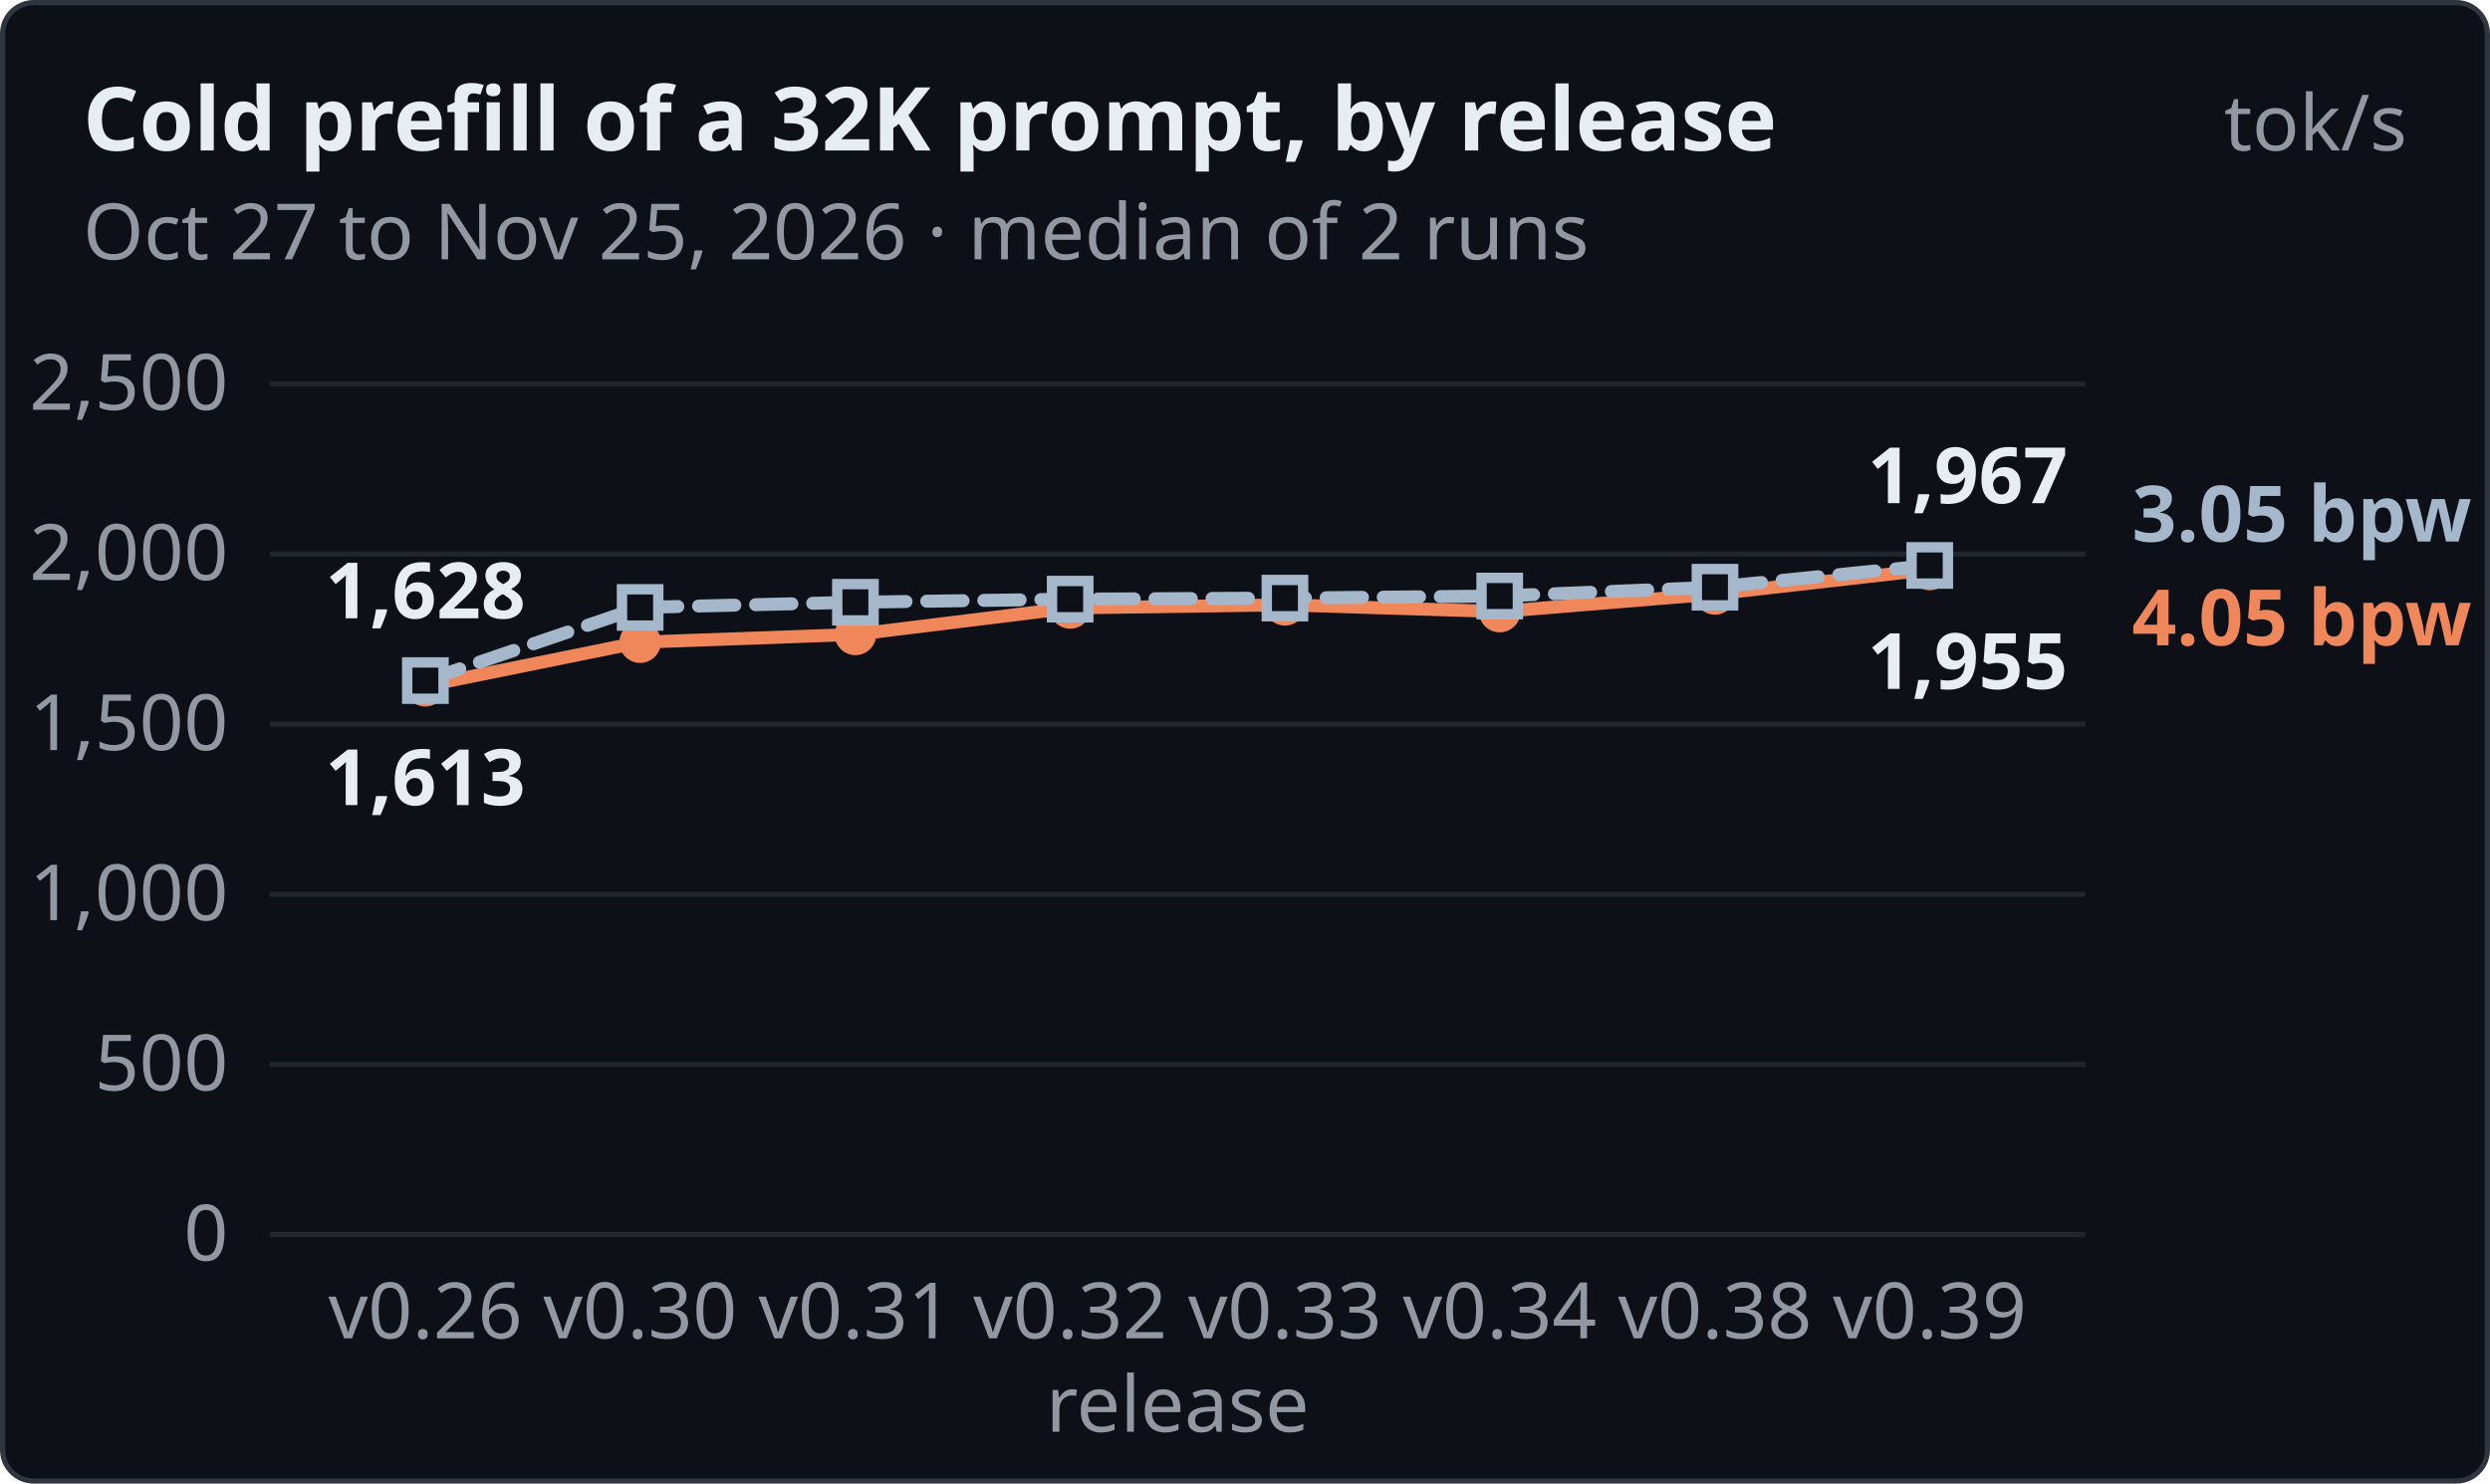
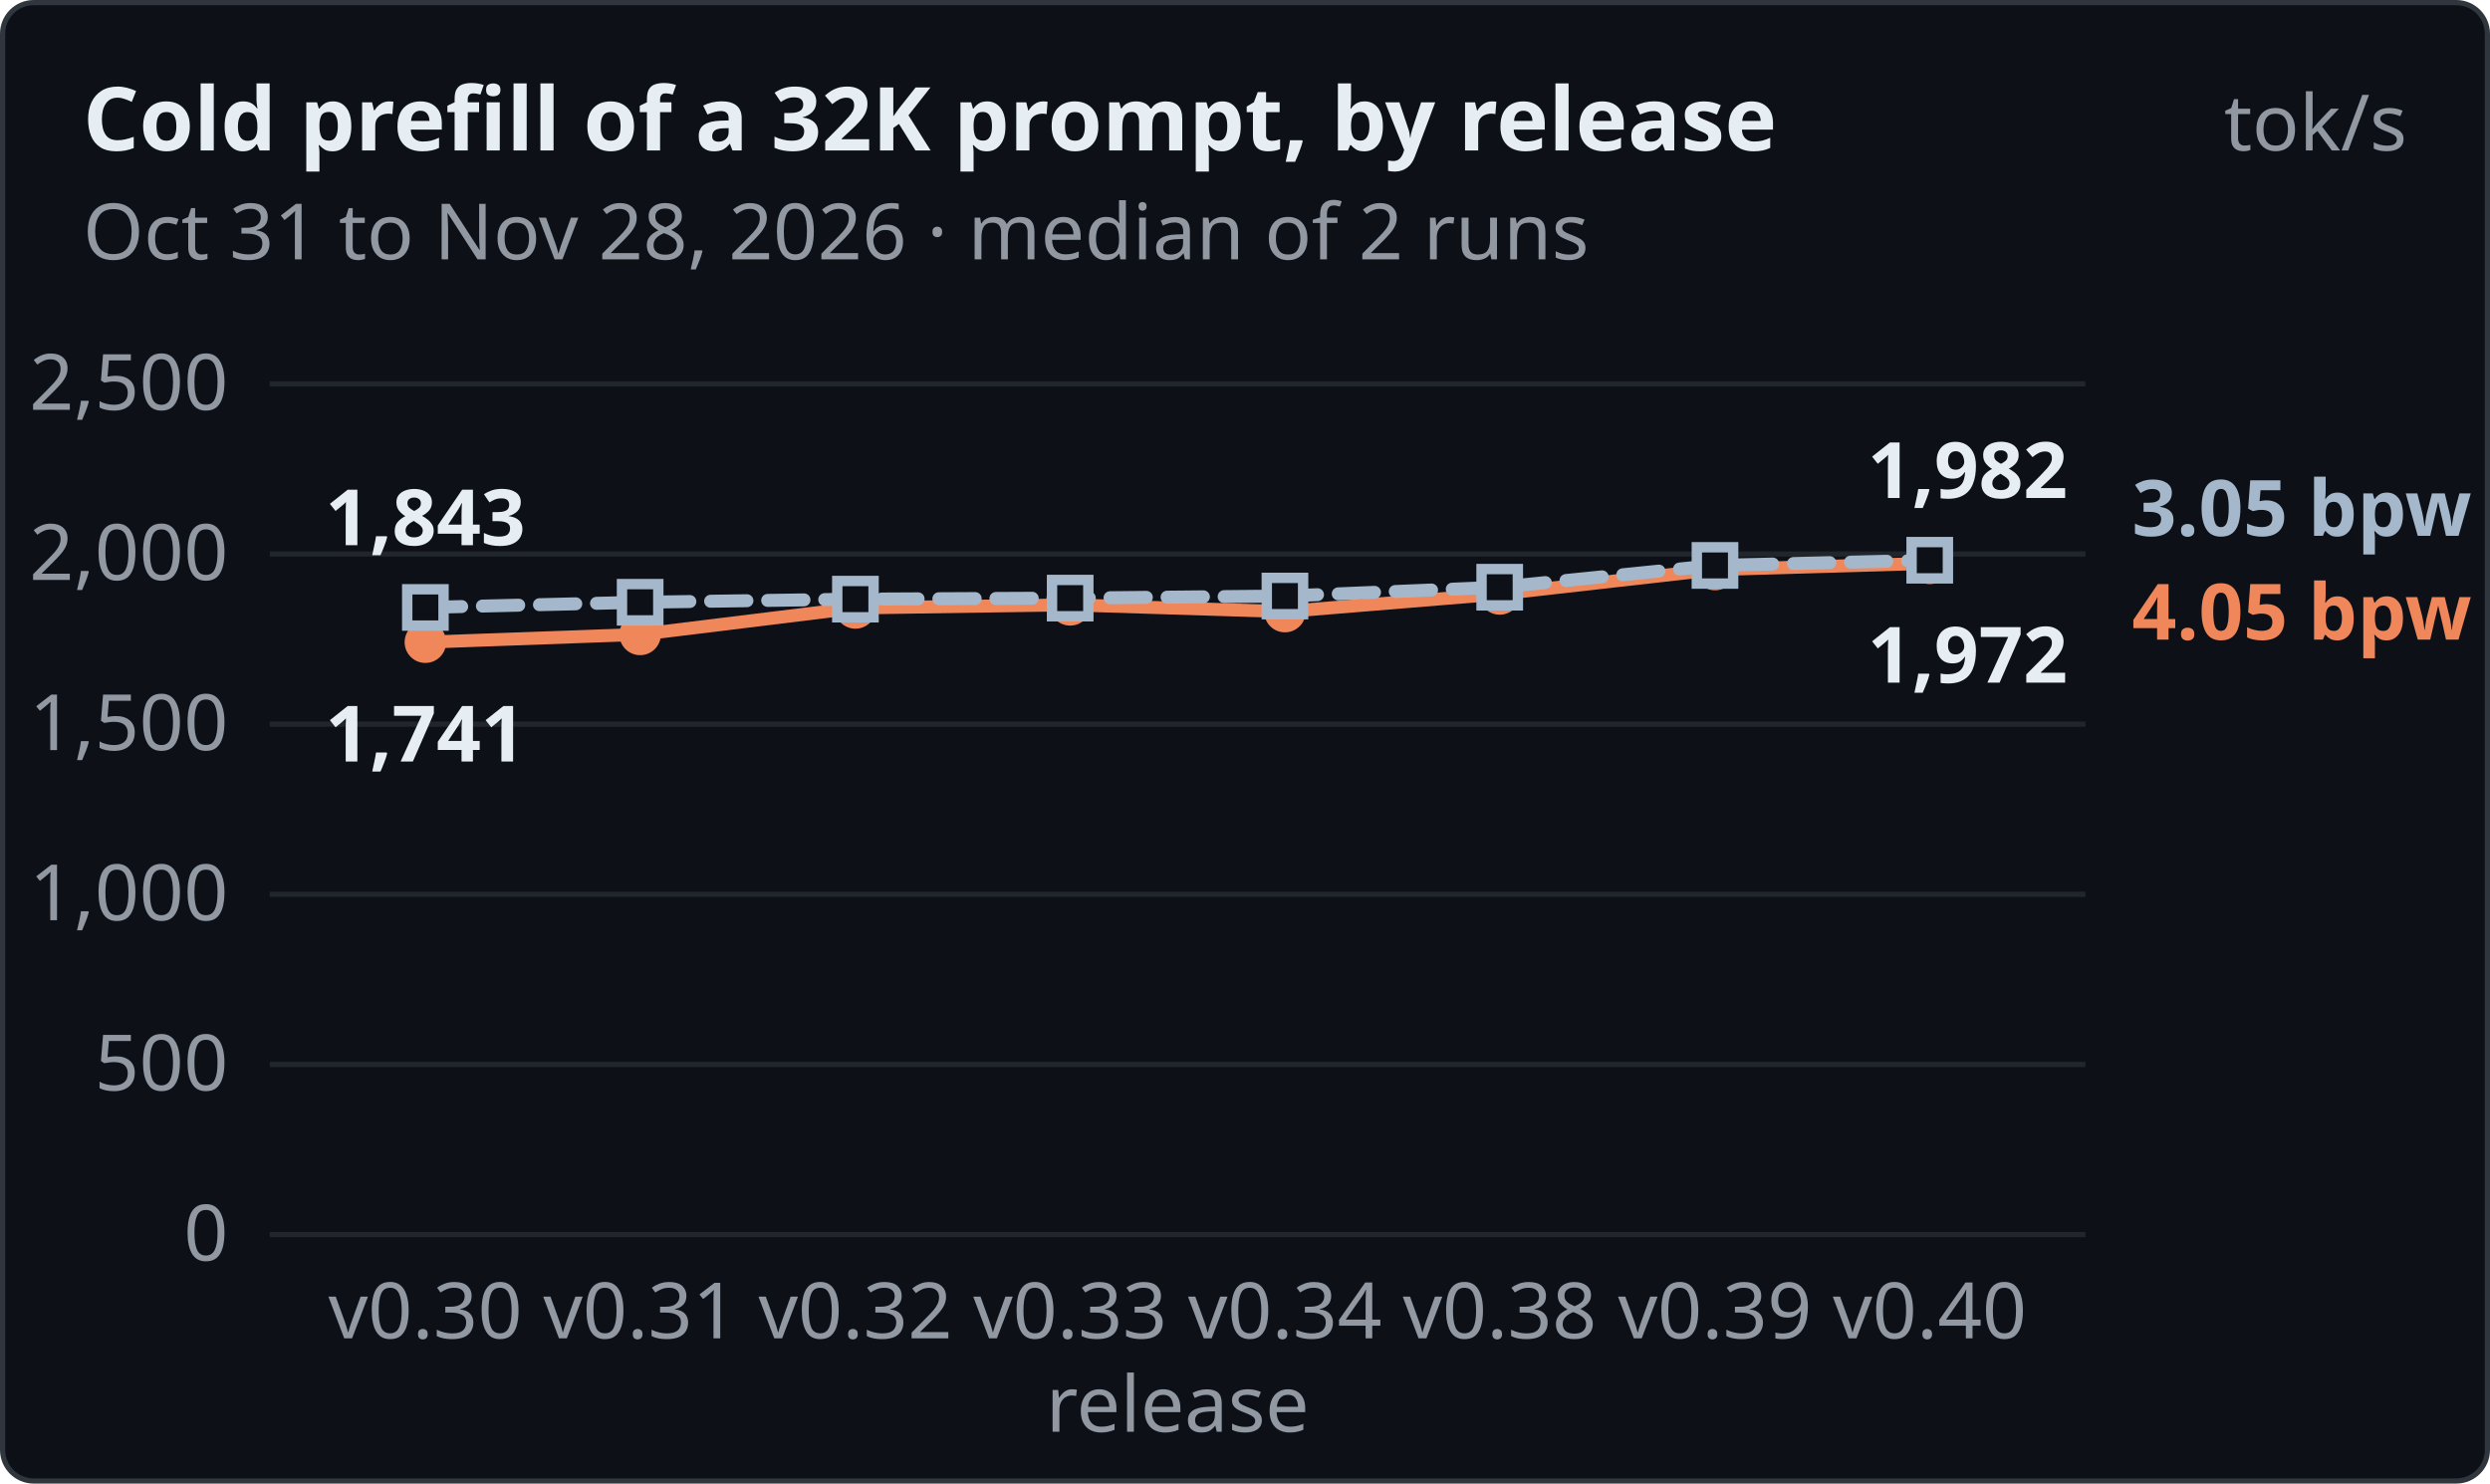
- <svg xmlns="http://www.w3.org/2000/svg" viewBox="0 0 480 286" width="480" height="286" role="img" aria-label="Line chart: Cold prefill of a 32K prompt, by release, in tokens per second: 4.05 bpw from 1,613 at v0.26.0 to 1,955 at v0.39.0; 3.05 bpw from 1,628 at v0.26.0 to 1,967 at v0.39.0. Oct 27 to Nov 25, 2026." font-family="-apple-system,BlinkMacSystemFont,'Segoe UI','Noto Sans',Helvetica,Arial,sans-serif">
+ <svg xmlns="http://www.w3.org/2000/svg" viewBox="0 0 480 286" width="480" height="286" role="img" aria-label="Line chart: Cold prefill of a 32K prompt, by release, in tokens per second: 4.05 bpw from 1,741 at v0.30.0 to 1,972 at v0.40.0; 3.05 bpw from 1,843 at v0.30.0 to 1,982 at v0.40.0. Oct 31 to Nov 28, 2026." font-family="-apple-system,BlinkMacSystemFont,'Segoe UI','Noto Sans',Helvetica,Arial,sans-serif">
  <rect x="0.5" y="0.5" width="479" height="285" rx="6" fill="#0d1117" stroke="#30363d" />
  <text x="16" y="29" font-size="17" font-weight="600" fill="#e6edf3">Cold prefill of a 32K prompt, by release</text>
-   <text x="16" y="50" font-size="15" fill="#9198a1">Oct 27 to Nov 25, 2026 · median of 2 runs</text>
+   <text x="16" y="50" font-size="15" fill="#9198a1">Oct 31 to Nov 28, 2026 · median of 2 runs</text>
  <line x1="52" y1="238.0" x2="402" y2="238.0" stroke="#21262d" stroke-width="1" />
  <text x="44" y="243.0" font-size="15" text-anchor="end" fill="#9198a1">0</text>
  <line x1="52" y1="205.2" x2="402" y2="205.2" stroke="#21262d" stroke-width="1" />
  <text x="44" y="210.2" font-size="15" text-anchor="end" fill="#9198a1">500</text>
  <line x1="52" y1="172.4" x2="402" y2="172.4" stroke="#21262d" stroke-width="1" />
  <text x="44" y="177.4" font-size="15" text-anchor="end" fill="#9198a1">1,000</text>
  <line x1="52" y1="139.6" x2="402" y2="139.6" stroke="#21262d" stroke-width="1" />
  <text x="44" y="144.6" font-size="15" text-anchor="end" fill="#9198a1">1,500</text>
  <line x1="52" y1="106.8" x2="402" y2="106.8" stroke="#21262d" stroke-width="1" />
  <text x="44" y="111.8" font-size="15" text-anchor="end" fill="#9198a1">2,000</text>
  <line x1="52" y1="74.0" x2="402" y2="74.0" stroke="#21262d" stroke-width="1" />
  <text x="44" y="79.0" font-size="15" text-anchor="end" fill="#9198a1">2,500</text>
  <text x="464" y="29" font-size="15" text-anchor="end" fill="#9198a1">tok/s</text>
-   <text x="82.0" y="258" font-size="15" text-anchor="middle" fill="#9198a1">v0.26</text>
-   <text x="123.4" y="258" font-size="15" text-anchor="middle" fill="#9198a1">v0.30</text>
-   <text x="164.9" y="258" font-size="15" text-anchor="middle" fill="#9198a1">v0.31</text>
-   <text x="206.3" y="258" font-size="15" text-anchor="middle" fill="#9198a1">v0.32</text>
-   <text x="247.7" y="258" font-size="15" text-anchor="middle" fill="#9198a1">v0.33</text>
-   <text x="289.1" y="258" font-size="15" text-anchor="middle" fill="#9198a1">v0.34</text>
-   <text x="330.6" y="258" font-size="15" text-anchor="middle" fill="#9198a1">v0.38</text>
-   <text x="372.0" y="258" font-size="15" text-anchor="middle" fill="#9198a1">v0.39</text>
+   <text x="82.0" y="258" font-size="15" text-anchor="middle" fill="#9198a1">v0.30</text>
+   <text x="123.4" y="258" font-size="15" text-anchor="middle" fill="#9198a1">v0.31</text>
+   <text x="164.9" y="258" font-size="15" text-anchor="middle" fill="#9198a1">v0.32</text>
+   <text x="206.3" y="258" font-size="15" text-anchor="middle" fill="#9198a1">v0.33</text>
+   <text x="247.7" y="258" font-size="15" text-anchor="middle" fill="#9198a1">v0.34</text>
+   <text x="289.1" y="258" font-size="15" text-anchor="middle" fill="#9198a1">v0.38</text>
+   <text x="330.6" y="258" font-size="15" text-anchor="middle" fill="#9198a1">v0.39</text>
+   <text x="372.0" y="258" font-size="15" text-anchor="middle" fill="#9198a1">v0.40</text>
  <text x="227.0" y="276" font-size="15" text-anchor="middle" fill="#9198a1">release</text>
-   <polyline points="82.0,132.2 123.4,123.8 164.9,122.3 206.3,117.2 247.7,116.6 289.1,117.9 330.6,114.5 372.0,109.8" fill="none" stroke="#f0875a" stroke-width="2.5" stroke-linejoin="round" stroke-linecap="round" />
-   <circle cx="82.0" cy="132.2" r="4" fill="#f0875a" />
-   <circle cx="123.4" cy="123.8" r="4" fill="#f0875a" />
-   <circle cx="164.9" cy="122.3" r="4" fill="#f0875a" />
-   <circle cx="206.3" cy="117.2" r="4" fill="#f0875a" />
-   <circle cx="247.7" cy="116.6" r="4" fill="#f0875a" />
-   <circle cx="289.1" cy="117.9" r="4" fill="#f0875a" />
-   <circle cx="330.6" cy="114.5" r="4" fill="#f0875a" />
-   <circle cx="372.0" cy="109.8" r="4" fill="#f0875a" />
-   <text x="82.0" y="155.2" font-size="15" font-weight="600" text-anchor="middle" fill="#e6edf3">1,613</text>
-   <text x="360.0" y="132.8" font-size="15" font-weight="600" text-anchor="start" fill="#e6edf3">1,955</text>
-   <text x="411" y="124.4" font-size="15" font-weight="600" fill="#f0875a">4.05 bpw</text>
-   <polyline points="82.0,131.2 123.4,117.1 164.9,116.1 206.3,115.5 247.7,115.3 289.1,114.9 330.6,113.2 372.0,109.0" fill="none" stroke="#a5b8cb" stroke-width="2.5" stroke-linejoin="round" stroke-linecap="round" stroke-dasharray="7 4" />
-   <rect x="78.5" y="127.7" width="7" height="7" fill="#0d1117" stroke="#a5b8cb" stroke-width="2" />
-   <rect x="119.9" y="113.6" width="7" height="7" fill="#0d1117" stroke="#a5b8cb" stroke-width="2" />
-   <rect x="161.4" y="112.6" width="7" height="7" fill="#0d1117" stroke="#a5b8cb" stroke-width="2" />
-   <rect x="202.8" y="112.0" width="7" height="7" fill="#0d1117" stroke="#a5b8cb" stroke-width="2" />
-   <rect x="244.2" y="111.8" width="7" height="7" fill="#0d1117" stroke="#a5b8cb" stroke-width="2" />
-   <rect x="285.6" y="111.4" width="7" height="7" fill="#0d1117" stroke="#a5b8cb" stroke-width="2" />
-   <rect x="327.1" y="109.7" width="7" height="7" fill="#0d1117" stroke="#a5b8cb" stroke-width="2" />
-   <rect x="368.5" y="105.5" width="7" height="7" fill="#0d1117" stroke="#a5b8cb" stroke-width="2" />
-   <text x="82.0" y="119.2" font-size="15" font-weight="600" text-anchor="middle" fill="#e6edf3">1,628</text>
-   <text x="360.0" y="97.0" font-size="15" font-weight="600" text-anchor="start" fill="#e6edf3">1,967</text>
-   <text x="411" y="104.4" font-size="15" font-weight="600" fill="#a5b8cb">3.05 bpw</text>
+   <polyline points="82.0,123.8 123.4,122.3 164.9,117.2 206.3,116.6 247.7,117.9 289.1,114.5 330.6,109.8 372.0,108.6" fill="none" stroke="#f0875a" stroke-width="2.5" stroke-linejoin="round" stroke-linecap="round" />
+   <circle cx="82.0" cy="123.8" r="4" fill="#f0875a" />
+   <circle cx="123.4" cy="122.3" r="4" fill="#f0875a" />
+   <circle cx="164.9" cy="117.2" r="4" fill="#f0875a" />
+   <circle cx="206.3" cy="116.6" r="4" fill="#f0875a" />
+   <circle cx="247.7" cy="117.9" r="4" fill="#f0875a" />
+   <circle cx="289.1" cy="114.5" r="4" fill="#f0875a" />
+   <circle cx="330.6" cy="109.8" r="4" fill="#f0875a" />
+   <circle cx="372.0" cy="108.6" r="4" fill="#f0875a" />
+   <text x="82.0" y="146.8" font-size="15" font-weight="600" text-anchor="middle" fill="#e6edf3">1,741</text>
+   <text x="360.0" y="131.6" font-size="15" font-weight="600" text-anchor="start" fill="#e6edf3">1,972</text>
+   <text x="411" y="123.3" font-size="15" font-weight="600" fill="#f0875a">4.05 bpw</text>
+   <polyline points="82.0,117.1 123.4,116.1 164.9,115.5 206.3,115.3 247.7,114.9 289.1,113.2 330.6,109.0 372.0,108.0" fill="none" stroke="#a5b8cb" stroke-width="2.5" stroke-linejoin="round" stroke-linecap="round" stroke-dasharray="7 4" />
+   <rect x="78.5" y="113.6" width="7" height="7" fill="#0d1117" stroke="#a5b8cb" stroke-width="2" />
+   <rect x="119.9" y="112.6" width="7" height="7" fill="#0d1117" stroke="#a5b8cb" stroke-width="2" />
+   <rect x="161.4" y="112.0" width="7" height="7" fill="#0d1117" stroke="#a5b8cb" stroke-width="2" />
+   <rect x="202.8" y="111.8" width="7" height="7" fill="#0d1117" stroke="#a5b8cb" stroke-width="2" />
+   <rect x="244.2" y="111.4" width="7" height="7" fill="#0d1117" stroke="#a5b8cb" stroke-width="2" />
+   <rect x="285.6" y="109.7" width="7" height="7" fill="#0d1117" stroke="#a5b8cb" stroke-width="2" />
+   <rect x="327.1" y="105.5" width="7" height="7" fill="#0d1117" stroke="#a5b8cb" stroke-width="2" />
+   <rect x="368.5" y="104.5" width="7" height="7" fill="#0d1117" stroke="#a5b8cb" stroke-width="2" />
+   <text x="82.0" y="105.1" font-size="15" font-weight="600" text-anchor="middle" fill="#e6edf3">1,843</text>
+   <text x="360.0" y="96.0" font-size="15" font-weight="600" text-anchor="start" fill="#e6edf3">1,982</text>
+   <text x="411" y="103.3" font-size="15" font-weight="600" fill="#a5b8cb">3.05 bpw</text>
</svg>
